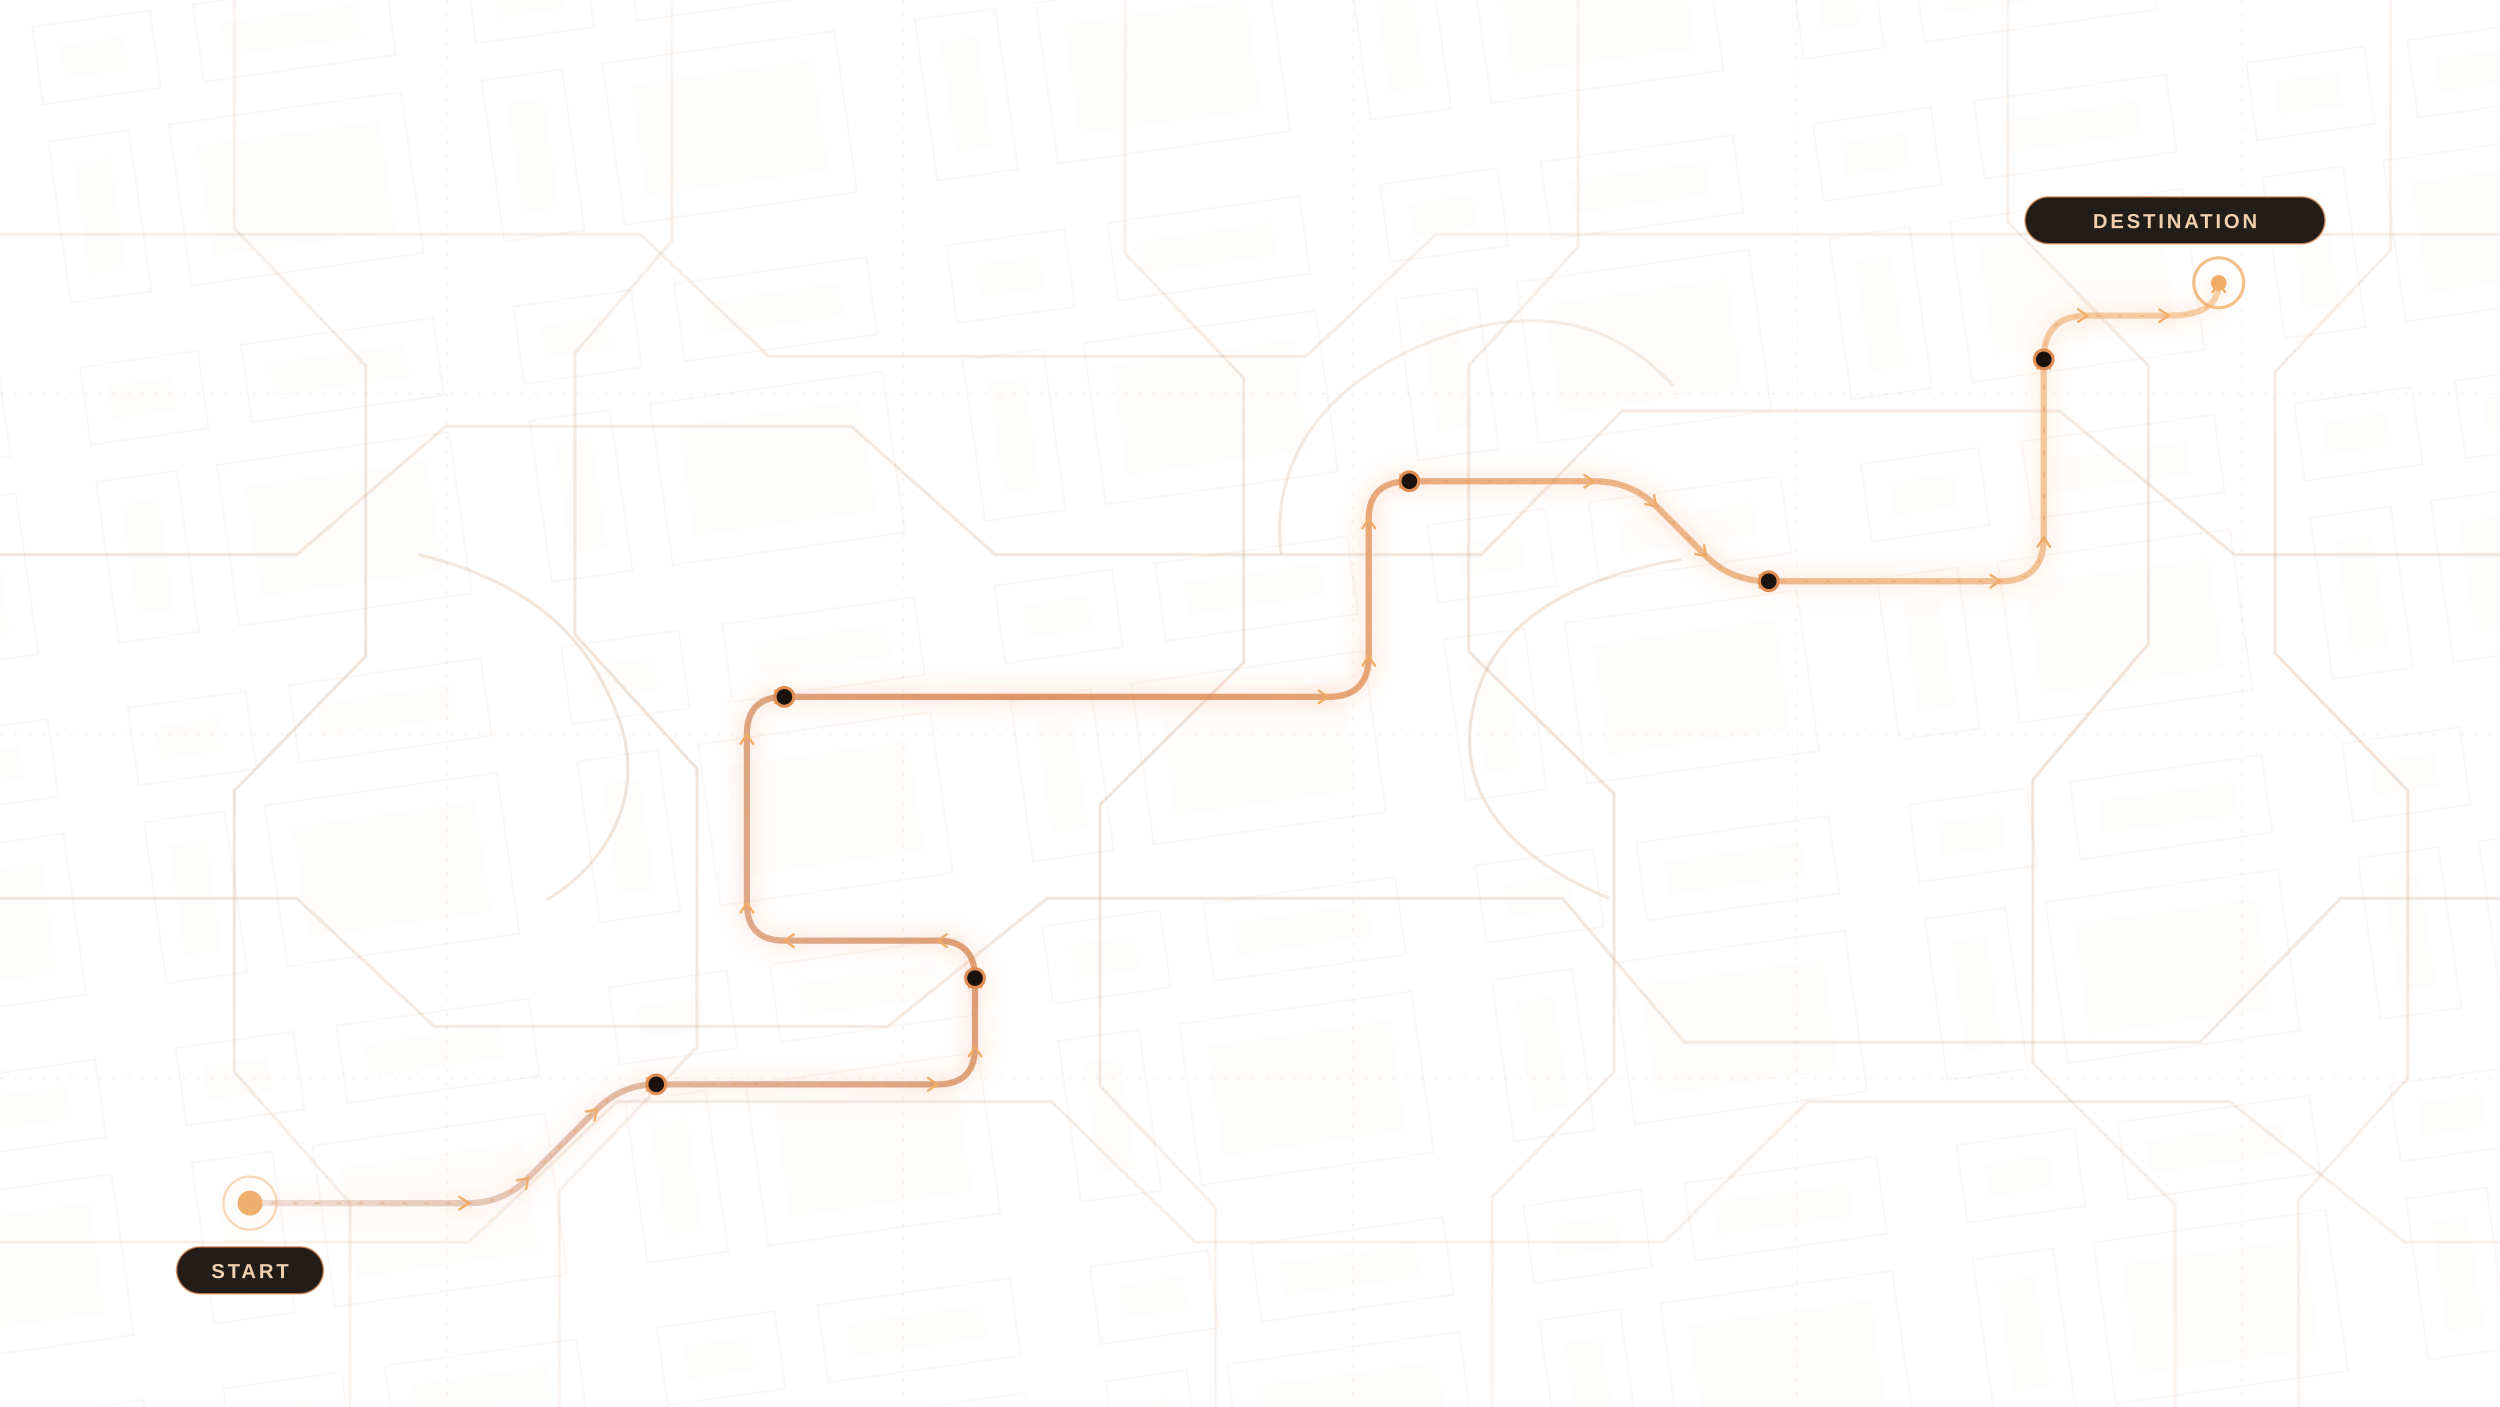
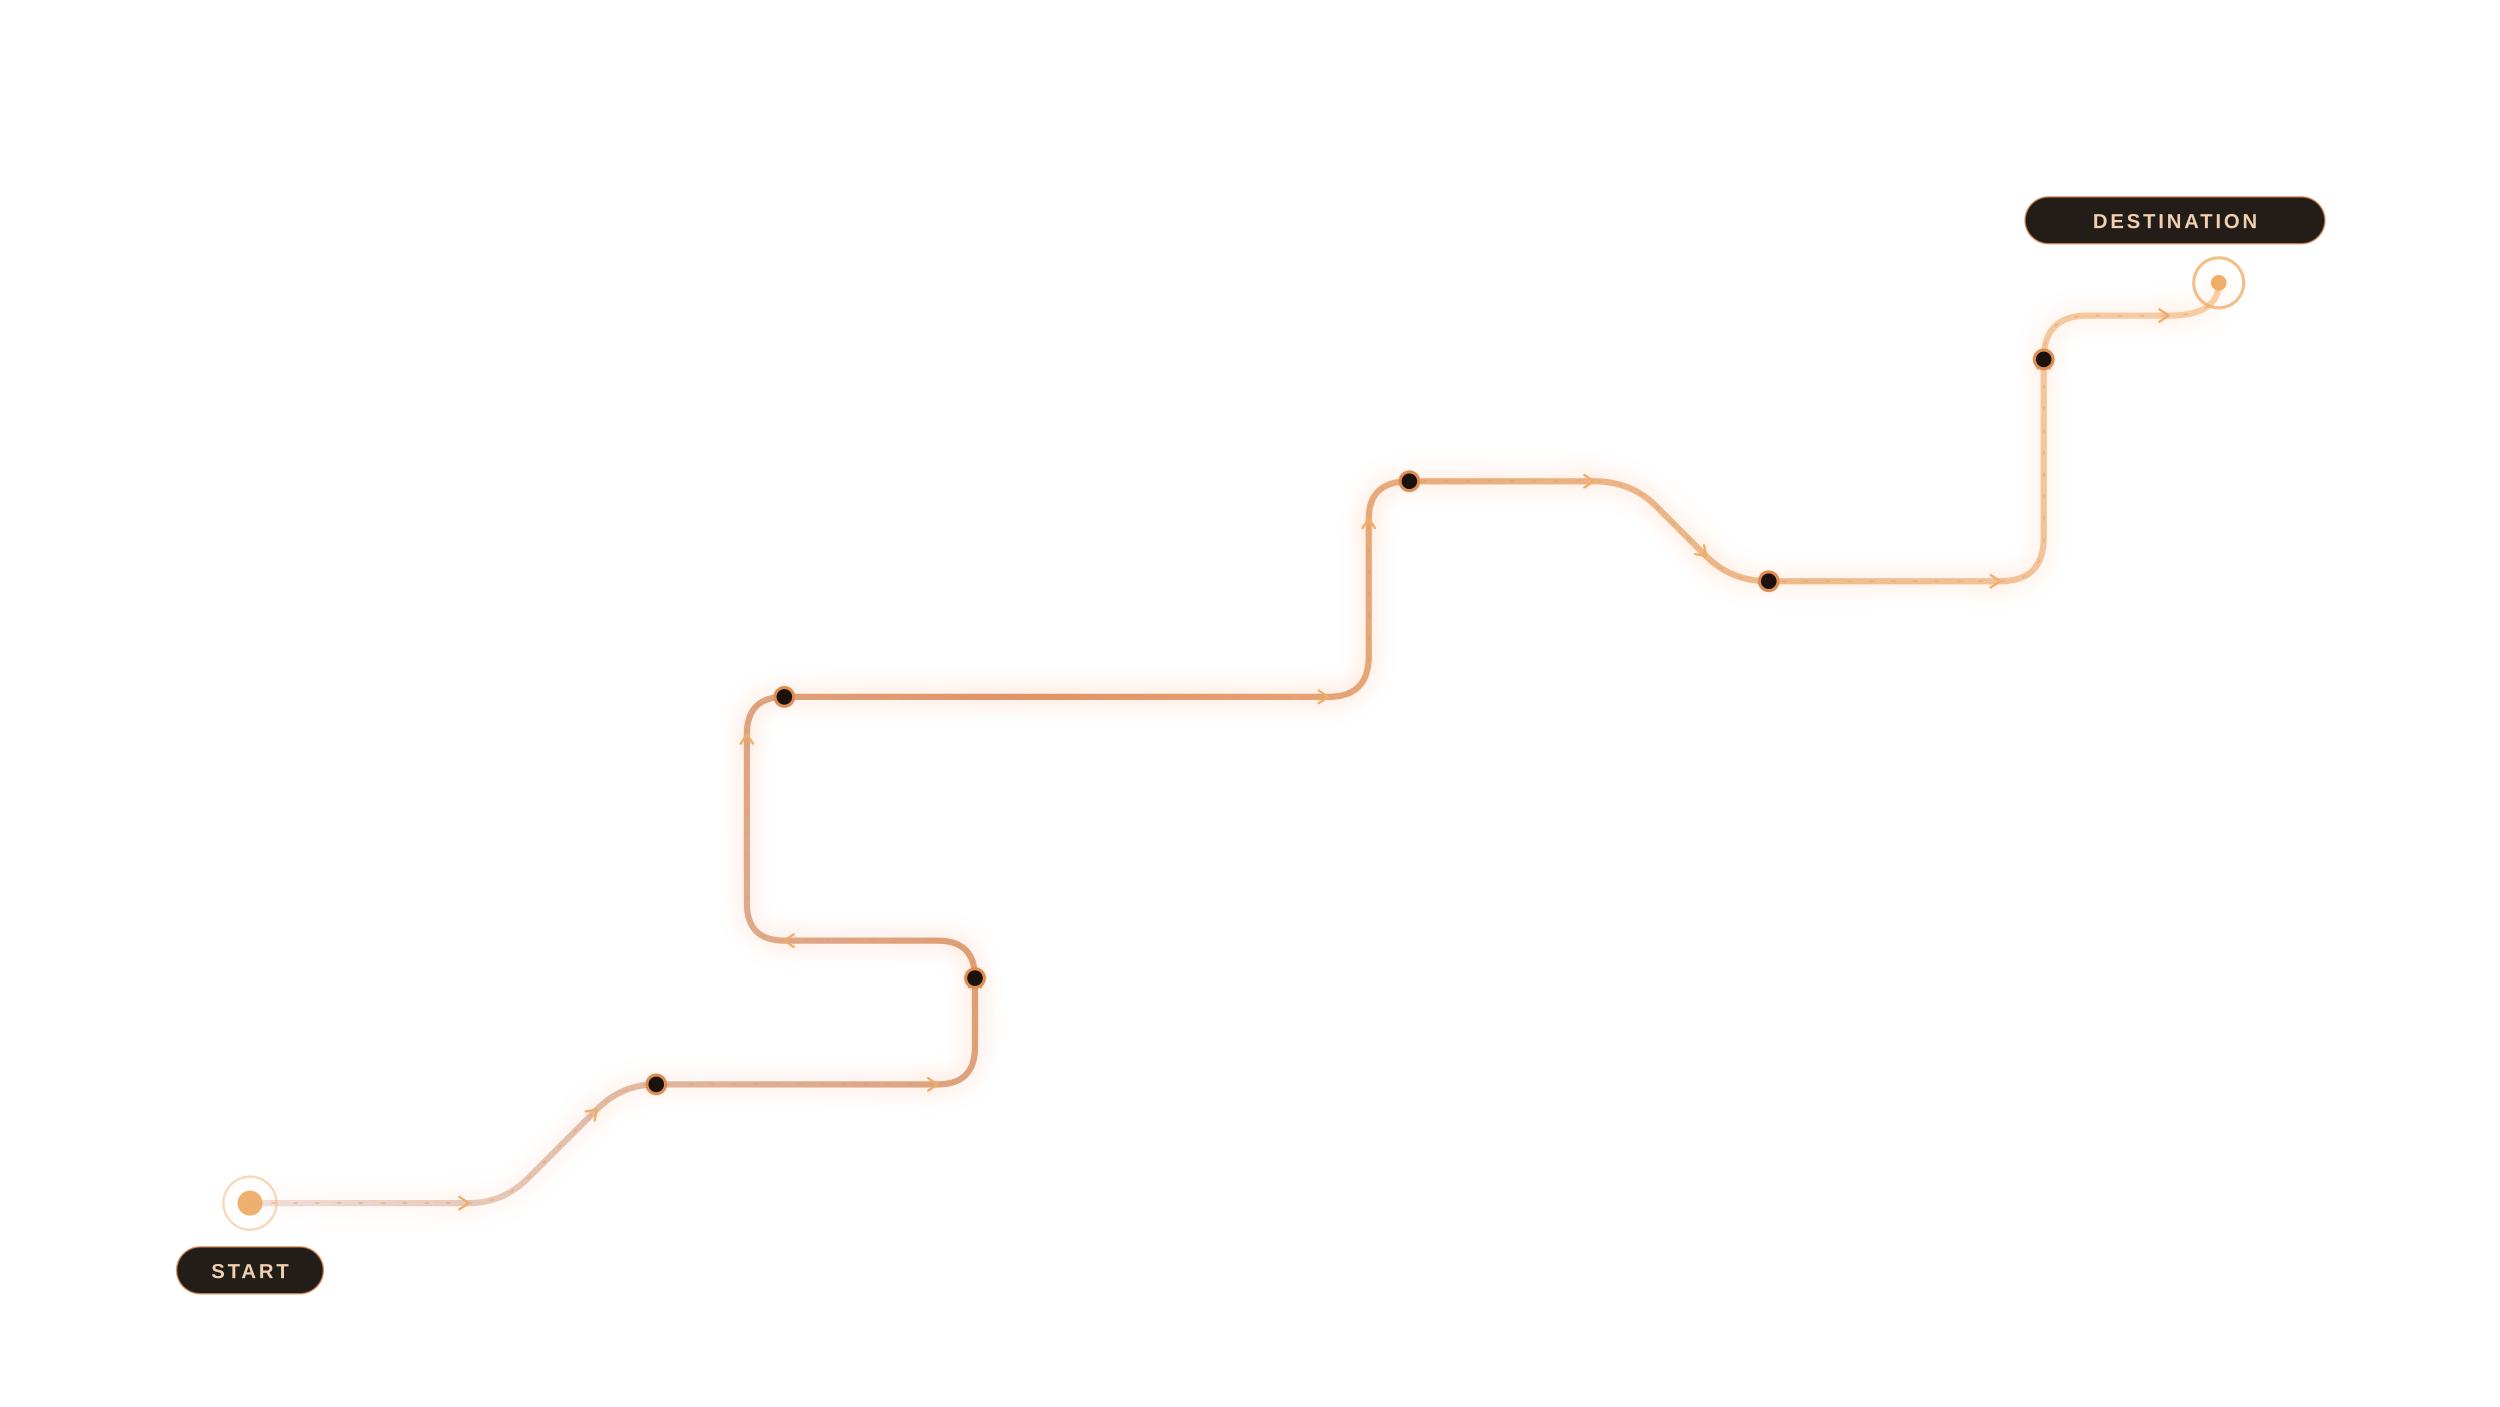
<svg xmlns="http://www.w3.org/2000/svg" viewBox="0 0 1600 900" fill="none">
  <defs>
    <linearGradient id="route" x1="160" y1="760" x2="1410" y2="150" gradientUnits="userSpaceOnUse">
      <stop stop-color="#a95d36" stop-opacity=".18" />
      <stop offset=".42" stop-color="#d77e43" stop-opacity=".8" />
      <stop offset="1" stop-color="#efad68" stop-opacity=".54" />
-     </linearGradient>
-     <linearGradient id="roads" x1="800" y1="0" x2="800" y2="900" gradientUnits="userSpaceOnUse">
-       <stop stop-color="#bd8052" stop-opacity=".08" />
-       <stop offset=".52" stop-color="#bd8052" stop-opacity=".22" />
-       <stop offset="1" stop-color="#bd8052" stop-opacity=".08" />
    </linearGradient>
    <filter id="routeGlow" x="-20%" y="-30%" width="140%" height="160%" color-interpolation-filters="sRGB">
      <feGaussianBlur stdDeviation="7" result="blur" />
      <feColorMatrix in="blur" type="matrix" values="1 0 0 0 .4 0 .6 0 0 .12 0 0 .35 0 .05 0 0 0 .55 0" />
      <feMerge>
        <feMergeNode />
        <feMergeNode in="SourceGraphic" />
      </feMerge>
    </filter>
    <marker id="arrow" markerWidth="10" markerHeight="10" refX="7" refY="5" orient="auto" markerUnits="userSpaceOnUse">
      <path d="m1 1 6 4-6 4" stroke="#efad68" stroke-width="1.5" stroke-linecap="round" stroke-linejoin="round" />
    </marker>
-     <pattern id="blocks" width="280" height="220" patternUnits="userSpaceOnUse" patternTransform="rotate(-8)">
-       <path d="M18 20h76v50H18zM122 20h124v50H122zM18 94h52v104H18zM96 94h150v104H96z" stroke="#bd8052" stroke-opacity=".075" stroke-width="1" />
-       <path d="M34 34h42v22H34zM138 34h88v22h-88zM32 110h24v72H32zM112 110h118v72H112z" fill="#bd8052" fill-opacity=".018" />
-     </pattern>
  </defs>
-   <path d="M0 0h1600v900H0z" fill="url(#blocks)" />
-   <g stroke="url(#roads)" stroke-width="2">
-     <path d="M-70 150h480l82 78h344l83-78h760" />
-     <path d="M-90 355h280l95-82h260l92 82h311l90-92h280l112 92h260" />
-     <path d="M-80 575h270l88 82h290l102-82h330l78 92h330l90-92h180" />
-     <path d="M-50 795h350l95-90h278l92 90h300l92-90h270l112 90h220" />
-     <path d="M150-60v206l84 88v186l-84 86v180l74 84v190" />
-     <path d="M430-60v214l-62 72v180l78 86v178l-88 92v188" />
-     <path d="M720-60v222l76 80v182l-92 91v180l74 78v170" />
-     <path d="M1010-60v218l-70 76v183l93 91v178l-78 80v170" />
-     <path d="M1285-60v202l90 92v178l-74 87v181l91 91v170" />
-     <path d="M1530-60v220l-74 78v180l85 88v184l-70 78v160" />
-     <path d="M268 355c82 20 112 62 128 105s-1 88-46 116M820 355c-8-67 35-114 100-138s114-10 151 30M1030 575c-72-30-100-74-86-127s67-79 132-90" />
-   </g>
-   <g stroke="#bd8052" stroke-opacity=".11" stroke-width="1">
-     <path d="M0 252h1600M0 470h1600M0 690h1600M286 0v900M578 0v900M866 0v900M1150 0v900M1435 0v900" stroke-dasharray="2 7" />
-   </g>
  <g filter="url(#routeGlow)">
-     <path d="M160 770H300Q322 770 338 754L382 710Q398 694 420 694H600Q624 694 624 670V626Q624 602 600 602H502Q478 602 478 578V470Q478 446 502 446H850Q876 446 876 420V332Q876 308 902 308H1020Q1044 308 1060 324L1092 356Q1108 372 1132 372H1280Q1308 372 1308 344V230Q1308 202 1336 202H1388Q1420 202 1420 181" stroke="url(#route)" stroke-width="4" stroke-linecap="round" stroke-linejoin="round" marker-mid="url(#arrow)" marker-end="url(#arrow)" />
+     <path d="M160 770H300Q322 770 338 754L382 710Q398 694 420 694H600Q624 694 624 670V626Q624 602 600 602H502Q478 602 478 578V470Q478 446 502 446H850Q876 446 876 420V332Q876 308 902 308H1020Q1044 308 1060 324L1092 356Q1108 372 1132 372H1280Q1308 372 1308 344V230Q1308 202 1336 202H1388Q1420 202 1420 181" stroke="url(#route)" stroke-width="4" stroke-linecap="round" stroke-linejoin="round" />
    <path d="M160 770H300Q322 770 338 754L382 710Q398 694 420 694H600Q624 694 624 670V626Q624 602 600 602H502Q478 602 478 578V470Q478 446 502 446H850Q876 446 876 420V332Q876 308 902 308H1020Q1044 308 1060 324L1092 356Q1108 372 1132 372H1280Q1308 372 1308 344V230Q1308 202 1336 202H1388Q1420 202 1420 181" stroke="#e49a5e" stroke-opacity=".5" stroke-width="1" stroke-dasharray="2 12" stroke-linecap="round" />
+     <g id="route-arrows" marker-end="url(#arrow)">
+       <path d="M160 770H300" />
+       <path d="M338 754L382 710" />
+       <path d="M420 694H600" />
+       <path d="M624 670V626" />
+       <path d="M600 602H502" />
+       <path d="M478 578V470" />
+       <path d="M502 446H850" />
+       <path d="M876 420V332" />
+       <path d="M902 308H1020" />
+       <path d="M1060 324L1092 356" />
+       <path d="M1132 372H1280" />
+       <path d="M1308 344V230" />
+       <path d="M1336 202H1388" />
+     </g>
  </g>
  <g fill="#1b120e" stroke="#df8d53" stroke-width="2">
    <circle cx="420" cy="694" r="6" />
    <circle cx="624" cy="626" r="6" />
    <circle cx="502" cy="446" r="6" />
    <circle cx="902" cy="308" r="6" />
    <circle cx="1132" cy="372" r="6" />
    <circle cx="1308" cy="230" r="6" />
  </g>
  <circle cx="160" cy="770" r="8" fill="#efad68" fill-opacity=".95" />
  <circle cx="160" cy="770" r="17" stroke="#efad68" stroke-opacity=".48" stroke-width="1.5" />
  <circle cx="1420" cy="181" r="16" stroke="#efad68" stroke-opacity=".78" stroke-width="2" />
  <circle cx="1420" cy="181" r="5" fill="#efad68" />
  <g font-family="Arial, sans-serif" font-size="13" font-weight="700" letter-spacing="1.8" fill="#f0d0af">
    <rect x="113" y="798" width="94" height="30" rx="15" fill="#160f0b" fill-opacity=".94" stroke="#df8d53" stroke-opacity=".72" />
    <text x="160" y="818" text-anchor="middle">START</text>
    <rect x="1296" y="126" width="192" height="30" rx="15" fill="#160f0b" fill-opacity=".94" stroke="#df8d53" stroke-opacity=".72" />
    <text x="1392" y="146" text-anchor="middle">DESTINATION</text>
  </g>
</svg>
